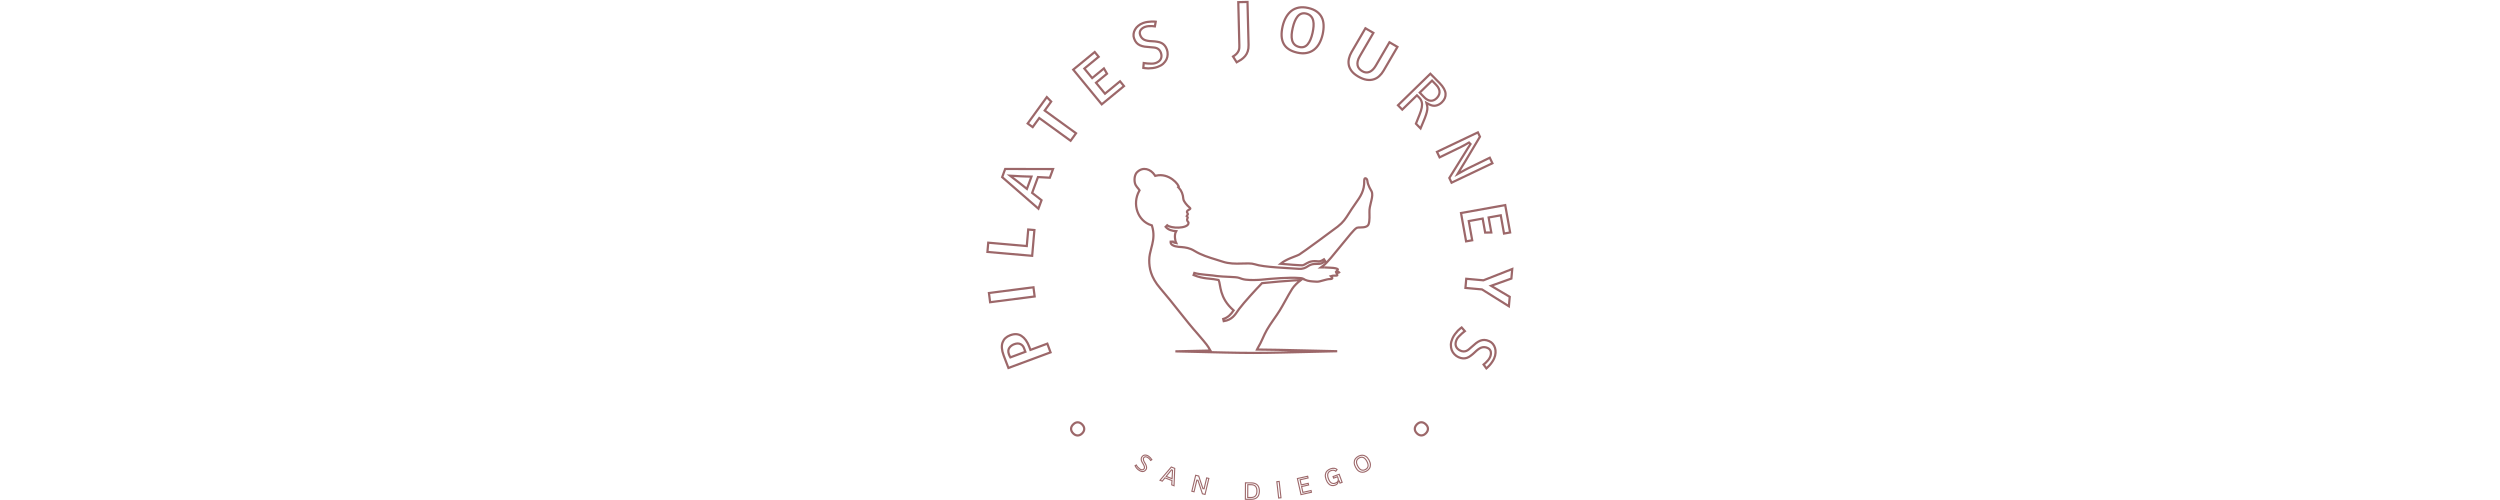
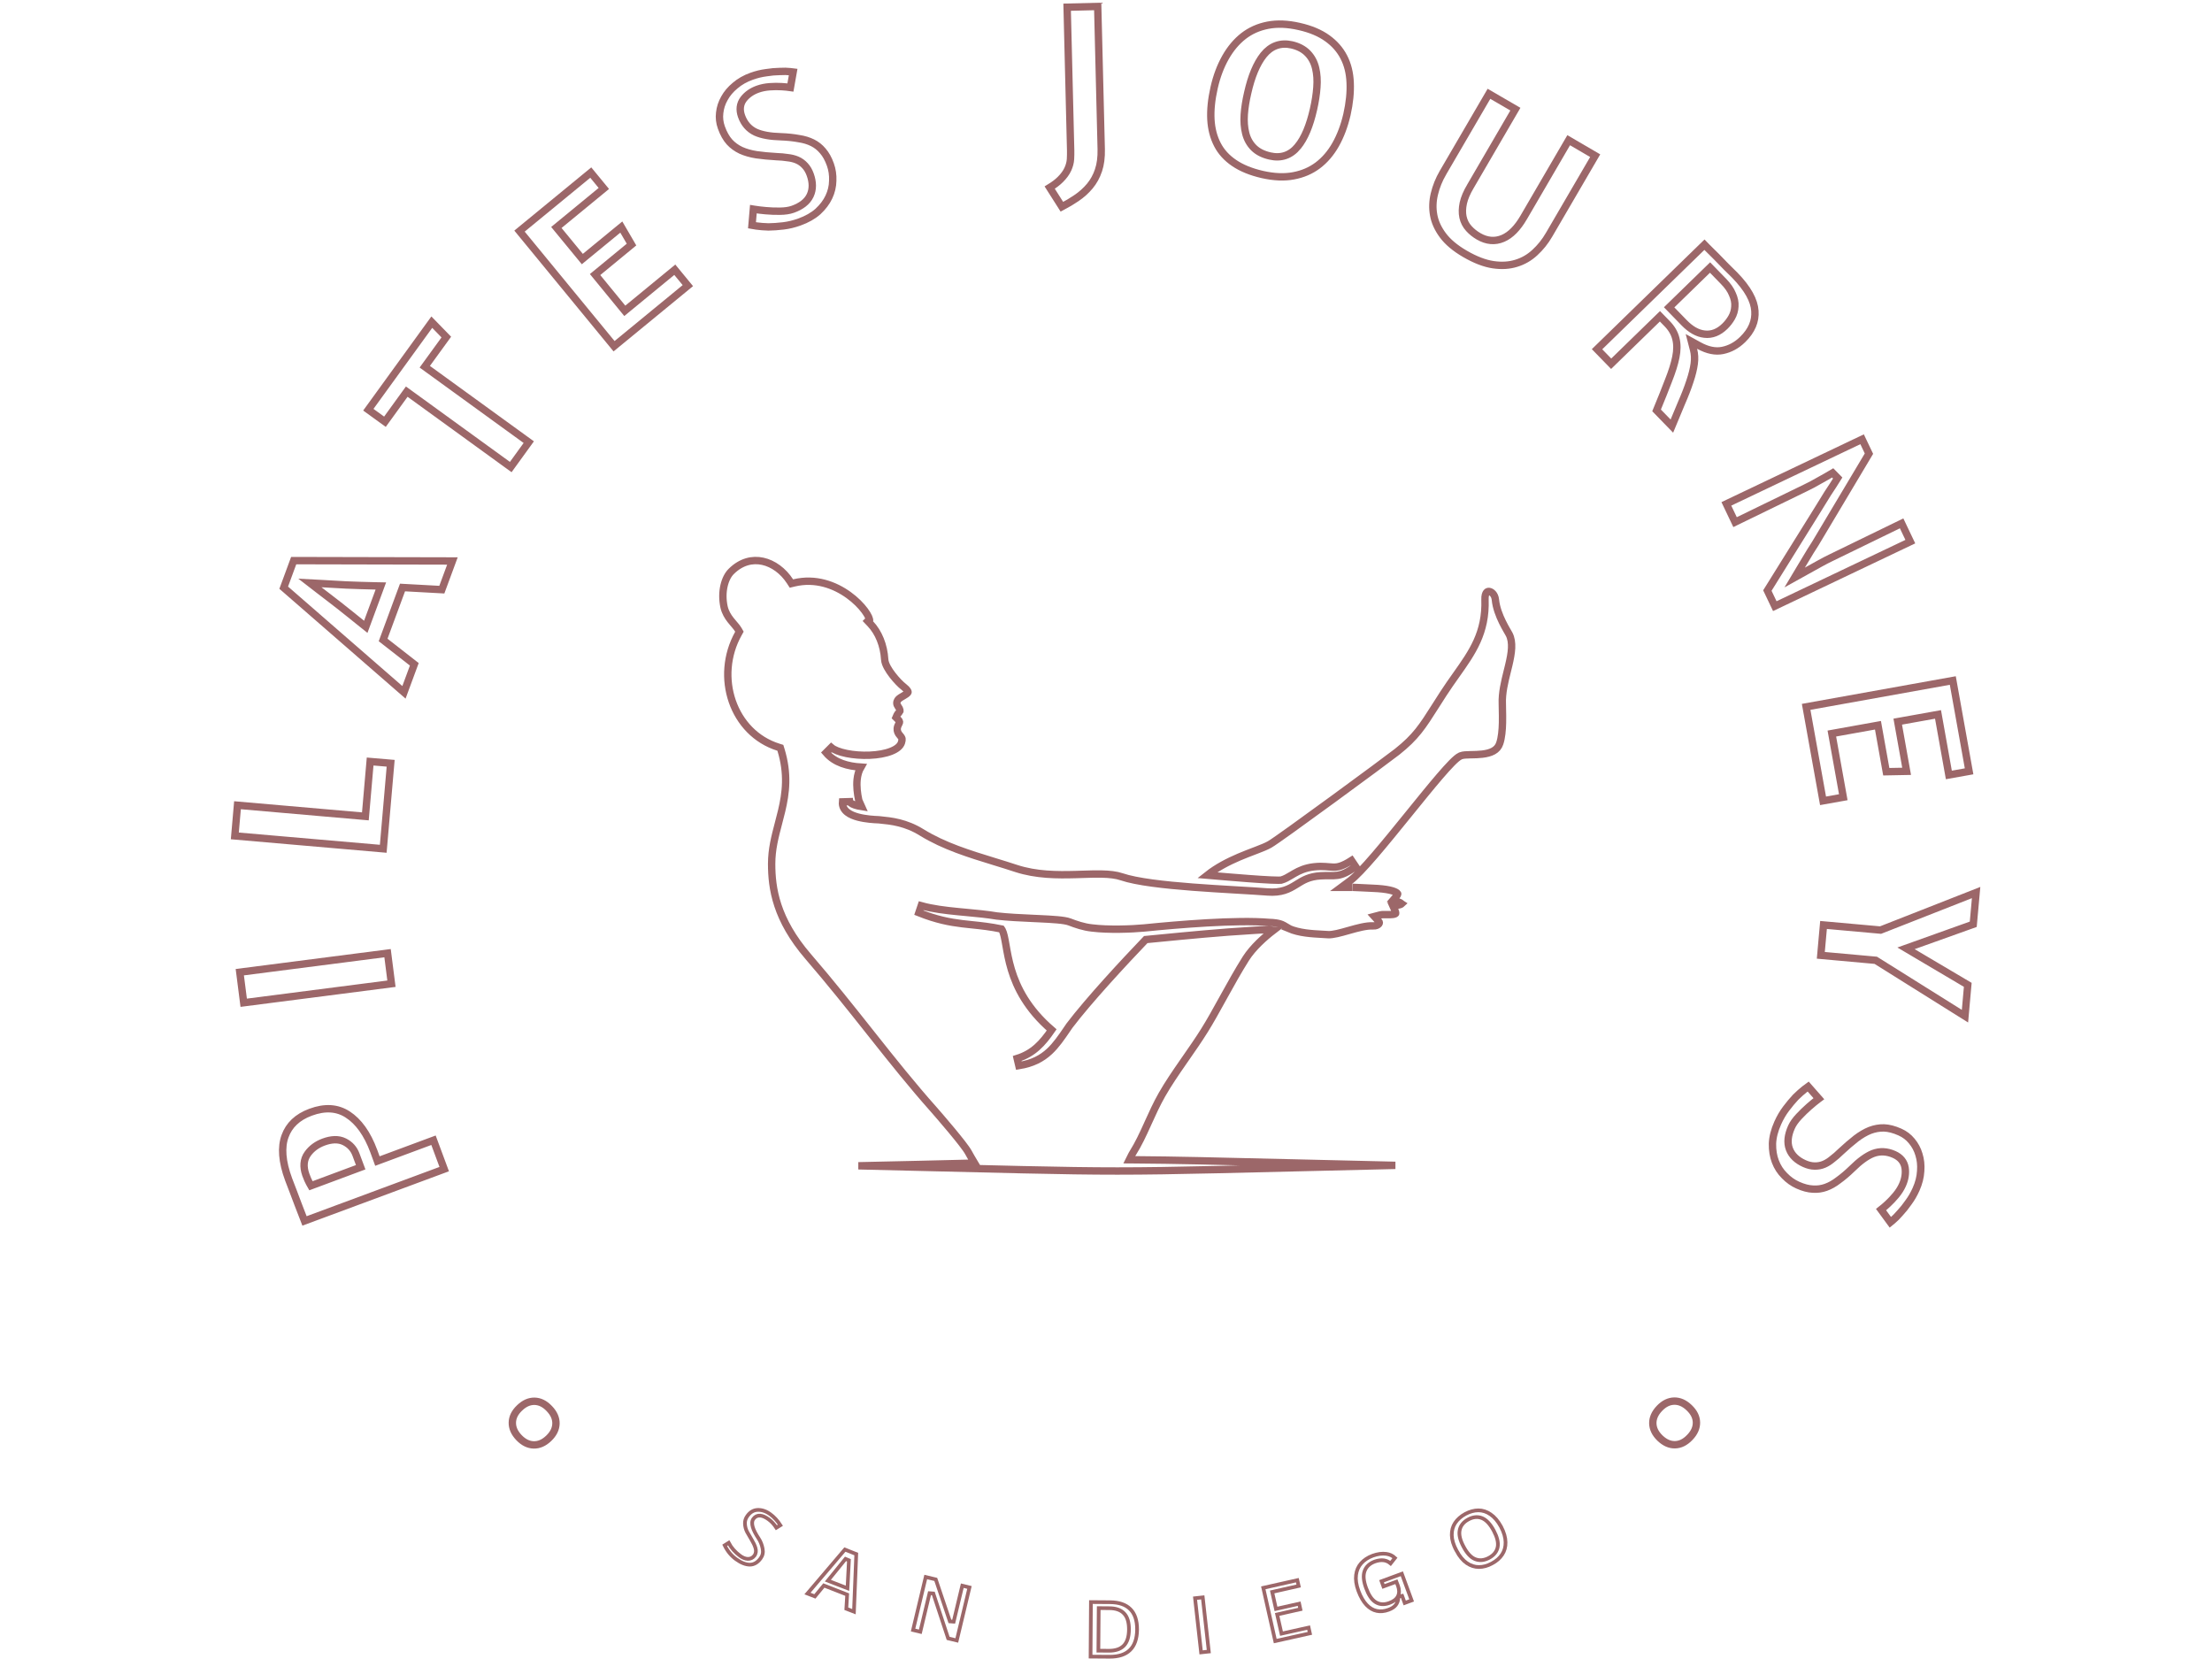
- <svg xmlns="http://www.w3.org/2000/svg" id="pilates-journey-logo" width="250" height="50" viewBox="0 0 475 450" fill="none">
+ <svg xmlns="http://www.w3.org/2000/svg" id="pilates-journey-logo" width="200" height="150" viewBox="0 0 475 450" fill="none">
  <path d="M395.693 381.85L395.696 381.853C397.027 383.124 397.631 384.444 397.657 385.834C397.678 387.228 397.124 388.572 395.853 389.895L395.85 389.897C394.576 391.232 393.253 391.846 391.862 391.88C390.471 391.914 389.119 391.366 387.786 390.095C386.467 388.826 385.858 387.494 385.823 386.087C385.799 384.697 386.356 383.343 387.629 382.009C388.899 380.687 390.222 380.081 391.616 380.046C393.018 380.021 394.371 380.58 395.693 381.85Z" stroke="#9C6769" stroke-width="2" />
  <path d="M78.431 381.897L78.431 381.897L78.434 381.895C79.756 380.624 81.109 380.065 82.511 380.09C83.903 380.125 85.225 380.735 86.496 382.071L86.496 382.071L86.501 382.076C87.771 383.394 88.329 384.741 88.304 386.132C88.269 387.538 87.66 388.871 86.341 390.139C85.008 391.41 83.656 391.958 82.266 391.924C80.873 391.89 79.549 391.28 78.276 389.961C77.003 388.622 76.449 387.271 76.47 385.878C76.496 384.489 77.1 383.168 78.431 381.897Z" stroke="#9C6769" stroke-width="2" />
  <path d="M200.15 315.536L201.858 315.493L200.984 314.025C200.806 313.726 200.657 313.456 200.526 313.216C200.507 313.182 200.489 313.148 200.47 313.114C200.369 312.929 200.271 312.749 200.183 312.601C199.865 312.012 199.197 311.093 198.41 310.077C197.594 309.024 196.597 307.798 195.592 306.589C193.582 304.171 191.526 301.801 190.802 300.979L190.799 300.976C185 294.461 179.727 287.849 174.273 280.972C174.003 280.631 173.732 280.29 173.461 279.948C168.263 273.392 162.871 266.592 156.701 259.436C148.003 249.332 146.807 240.944 146.807 234.307C146.807 230.362 147.713 226.922 148.656 223.34C148.948 222.232 149.244 221.11 149.517 219.956C150.664 215.108 151.338 209.905 149.326 203.347L149.171 202.843L148.667 202.686C136.291 198.836 131.231 183.576 137.795 171.837L138.07 171.345L137.791 170.855C137.535 170.404 137.171 169.96 136.819 169.545C136.729 169.44 136.64 169.336 136.55 169.231C136.265 168.899 135.975 168.562 135.682 168.186C134.926 167.218 134.224 166.086 133.893 164.628C133.002 160.478 134.119 156.679 135.864 154.983L135.864 154.983L135.87 154.977C138.546 152.332 141.582 151.641 144.389 152.249C147.235 152.866 149.935 154.841 151.786 157.691L152.172 158.284L152.86 158.118C158.718 156.704 163.945 158.694 167.708 161.421C169.588 162.783 171.073 164.309 172.056 165.635C172.548 166.299 172.901 166.895 173.115 167.378C173.222 167.619 173.289 167.816 173.324 167.97C173.327 167.983 173.33 167.996 173.332 168.009L172.884 168.457L173.557 169.163C175.807 171.529 177.238 174.987 177.476 178.92L177.476 178.926C177.522 179.615 177.829 180.352 178.189 181.017C178.563 181.707 179.054 182.426 179.575 183.102C180.603 184.435 181.833 185.71 182.681 186.349C183.735 187.183 183.809 187.617 183.809 187.701C183.809 187.756 183.771 187.94 183.297 188.284C183.085 188.439 182.839 188.587 182.566 188.744C182.522 188.77 182.476 188.796 182.43 188.823C182.208 188.95 181.962 189.091 181.755 189.228C181.527 189.379 181.187 189.622 180.974 189.97C180.854 190.167 180.752 190.432 180.765 190.749C180.777 191.063 180.898 191.327 181.049 191.531C181.767 192.519 181.608 192.895 181.574 192.973L181.574 192.974C181.535 193.067 181.464 193.163 181.336 193.299C181.325 193.311 181.305 193.332 181.28 193.358C181.227 193.413 181.156 193.487 181.117 193.53C181.052 193.602 180.904 193.766 180.81 193.986L180.544 194.608L181.021 195.086C181.456 195.522 181.492 195.748 181.497 195.808C181.504 195.889 181.484 195.995 181.333 196.297C181.32 196.322 181.305 196.352 181.287 196.385C181.156 196.639 180.919 197.095 180.872 197.597C180.808 198.279 181.071 198.908 181.613 199.494C182.045 199.984 182.144 200.25 182.171 200.423C182.203 200.622 182.173 200.866 182.021 201.418C181.726 202.33 180.808 203.153 179.209 203.783C177.63 204.406 175.578 204.758 173.409 204.849C171.246 204.939 169.024 204.768 167.127 204.382C165.191 203.989 163.734 203.4 162.977 202.755L161.567 204.164C163.946 206.954 167.556 207.852 171.013 208.08C170.412 209.106 170.111 210.279 169.992 211.442C169.797 213.344 170.07 215.354 170.423 216.997L170.443 217.088L170.479 217.175C170.709 217.719 170.942 218.261 171.179 218.778C170.516 218.674 169.896 218.535 169.369 218.355C168.876 218.188 168.519 218.003 168.29 217.821C168.069 217.645 168.02 217.516 168.008 217.441L166.025 217.503C165.906 218.752 166.522 219.696 167.357 220.341C168.159 220.961 169.223 221.365 170.262 221.641C172.335 222.189 174.685 222.319 175.779 222.353C175.895 222.364 176.012 222.376 176.131 222.387C179.212 222.691 183.167 223.08 187.58 225.833L187.586 225.836C193.582 229.521 200.44 231.626 207.199 233.699C209.196 234.312 211.184 234.922 213.139 235.569L213.142 235.57C218.58 237.351 224.275 237.356 229.308 237.216C229.888 237.2 230.457 237.181 231.016 237.164C232.908 237.103 234.68 237.047 236.323 237.082C238.452 237.126 240.266 237.323 241.73 237.822C245.815 239.214 253.382 240.046 260.994 240.631C264.825 240.925 268.708 241.158 272.225 241.365C272.536 241.383 272.845 241.401 273.151 241.419C276.299 241.604 279.106 241.768 281.276 241.94C283.155 242.089 284.619 241.904 285.872 241.511C287.116 241.122 288.105 240.54 289.015 239.979C289.115 239.917 289.215 239.855 289.315 239.793C290.992 238.752 292.602 237.752 295.684 237.561C296.669 237.503 297.443 237.509 298.131 237.514L298.248 237.515C298.954 237.521 299.62 237.523 300.298 237.424C301.712 237.219 303.041 236.595 305.212 235.062L304.097 233.402C301.607 234.992 300.356 235.229 299.208 235.216C298.794 235.211 298.418 235.176 297.976 235.135C297.702 235.11 297.403 235.083 297.055 235.059C296.189 234.998 295.176 234.977 293.88 235.126C291.51 235.4 289.923 236.153 288.586 236.921C288.286 237.093 288.008 237.259 287.744 237.417C286.808 237.976 286.037 238.437 285.044 238.72C285.043 238.72 285.043 238.72 285.042 238.72C285.027 238.722 284.962 238.733 284.823 238.741C284.666 238.751 284.46 238.756 284.202 238.756C283.688 238.757 283.009 238.737 282.197 238.7C280.576 238.627 278.465 238.487 276.164 238.315C272.477 238.04 268.323 237.685 264.948 237.394C267.649 235.256 270.722 233.701 273.58 232.48C275.038 231.858 276.423 231.329 277.674 230.852C277.921 230.757 278.163 230.665 278.399 230.575C279.797 230.038 281.048 229.541 281.913 229.04C282.593 228.655 284.923 227.02 287.994 224.819C291.109 222.587 295.062 219.716 299.029 216.817C306.953 211.027 314.966 205.099 316.453 203.926L316.456 203.923C321.555 199.869 323.283 197.147 326.918 191.423C327.546 190.433 328.232 189.354 329.001 188.163C330.157 186.374 331.326 184.724 332.452 183.134C336.863 176.909 340.611 171.618 340.301 162.617L340.301 162.612C340.26 161.567 340.492 161 340.707 160.728C340.9 160.485 341.136 160.399 341.408 160.424C342.013 160.48 342.974 161.18 343.125 162.688C343.332 164.835 344.191 166.995 345.015 168.683C345.431 169.536 345.847 170.287 346.184 170.875C346.318 171.109 346.432 171.307 346.529 171.472C346.689 171.747 346.797 171.933 346.854 172.049L346.858 172.056C347.954 174.22 347.556 177.024 346.748 180.431C346.623 180.957 346.488 181.497 346.351 182.047C345.643 184.894 344.867 188.009 345 190.961C345 191.387 345.012 191.882 345.025 192.435C345.049 193.464 345.078 194.689 345.047 196.024C345.001 198.065 344.814 200.126 344.303 201.632L344.299 201.643C343.68 203.545 341.885 204.285 339.576 204.558C338.56 204.679 337.539 204.697 336.598 204.714C336.493 204.716 336.39 204.718 336.287 204.72C335.786 204.73 335.299 204.743 334.877 204.78C334.475 204.815 334.027 204.879 333.653 205.039L333.646 205.042L333.638 205.046C333.28 205.206 332.904 205.482 332.54 205.788C332.162 206.107 331.736 206.511 331.274 206.98C330.35 207.919 329.237 209.161 328 210.603C325.632 213.364 322.763 216.908 319.812 220.553L319.415 221.043C316.32 224.867 313.152 228.772 310.364 232.014C307.551 235.285 305.201 237.789 303.727 238.885L301.3 240.688H304.323C304.319 240.688 304.338 240.688 304.376 240.69C304.473 240.694 304.699 240.703 305.035 240.717C305.218 240.725 305.428 240.733 305.654 240.743C305.976 240.757 306.331 240.772 306.696 240.788C307.947 240.843 309.274 240.905 309.694 240.935L309.712 240.936L309.729 240.937C311.837 241.014 313.37 241.201 314.466 241.447C315.578 241.697 316.156 241.989 316.431 242.214C316.647 242.391 316.633 242.48 316.629 242.501C316.629 242.502 316.629 242.503 316.629 242.504C316.62 242.598 316.549 242.786 316.329 243.042L315.369 244.162L316.765 244.639C317.316 244.827 317.583 245.024 317.691 245.143C317.693 245.145 317.696 245.148 317.698 245.15C317.673 245.174 317.635 245.204 317.578 245.24C317.399 245.352 317.096 245.467 316.662 245.517L315.307 245.672L315.863 246.918C316.025 247.283 316.07 247.517 316.075 247.651C316.077 247.714 316.07 247.75 316.066 247.765C316.062 247.779 316.059 247.784 316.057 247.786C316.039 247.812 315.894 247.951 315.344 248.034C314.839 248.109 314.235 248.104 313.611 248.091C313.315 248.085 313.004 248.077 312.732 248.082C312.478 248.086 312.165 248.101 311.891 248.174L310.293 248.594L311.407 249.815C311.602 250.028 311.637 250.184 311.64 250.269C311.643 250.357 311.614 250.473 311.508 250.608C311.281 250.895 310.745 251.188 310.015 251.143L310.008 251.142C309.031 251.088 307.927 251.247 306.825 251.482C305.714 251.719 304.537 252.049 303.407 252.369L303.253 252.412C302.166 252.72 301.127 253.014 300.179 253.226C299.173 253.45 298.355 253.561 297.75 253.523L297.749 253.523C297.297 253.495 296.845 253.47 296.393 253.445C293.167 253.268 289.956 253.092 287.051 251.859L287.1 251.825L285.74 251.028C285.129 250.67 284.376 250.473 283.63 250.358C283.044 250.268 282.417 250.223 281.789 250.205C272.791 249.45 257.134 250.773 247.84 251.708C244.555 252.022 238.129 252.265 233.729 251.711L233.718 251.71L233.706 251.708C231.412 251.473 229.264 250.705 227.649 250.084C226.9 249.79 225.676 249.619 224.299 249.494C222.875 249.365 221.139 249.274 219.283 249.189C218.813 249.167 218.335 249.145 217.851 249.124C214.501 248.973 210.895 248.811 207.901 248.463C205.202 248.009 202.347 247.744 199.531 247.483C198.813 247.417 198.099 247.351 197.389 247.281C193.857 246.937 190.444 246.522 187.376 245.672L186.74 247.565C191.562 249.481 195.091 250.14 198.518 250.555C199.417 250.663 200.3 250.755 201.192 250.847C203.615 251.098 206.102 251.356 209.164 251.988C209.222 252.066 209.275 252.148 209.316 252.228L209.32 252.234C209.76 253.063 210.012 254.379 210.349 256.309L210.383 256.503C210.702 258.329 211.089 260.548 211.826 262.991C213.31 267.912 216.2 273.708 222.76 279.36C220.27 282.966 217.778 285.744 213.405 287.108L213.86 289.05C217.586 288.458 220.119 287.105 222.195 285.165C223.992 283.486 225.436 281.369 227.005 279.067C227.2 278.781 227.398 278.491 227.598 278.199C232.74 271.405 242.484 260.905 248.278 254.855C249.27 254.759 250.263 254.663 251.257 254.566C259.866 253.728 268.525 252.886 277.032 252.389L277.033 252.389C277.28 252.374 277.55 252.356 277.838 252.337C278.83 252.27 280.03 252.189 281.216 252.195C281.369 252.196 281.52 252.198 281.669 252.202C281.838 252.219 281.998 252.233 282.15 252.247C282.434 252.273 282.692 252.297 282.932 252.327C280.508 254.182 277.36 256.98 275.443 259.989L275.441 259.993C273.389 263.244 271.389 266.836 269.505 270.245C269.38 270.471 269.256 270.696 269.132 270.92C267.381 274.09 265.739 277.061 264.236 279.458L264.235 279.461C262.668 281.973 260.913 284.497 259.148 287.037C258.886 287.413 258.625 287.789 258.363 288.166C256.346 291.075 254.351 294.001 252.7 296.889L252.698 296.892C251.229 299.479 250.072 302.036 248.961 304.496C248.868 304.701 248.775 304.906 248.683 305.11C247.478 307.771 246.298 310.312 244.772 312.751L244.747 312.791L244.725 312.834C244.725 312.834 244.725 312.835 244.724 312.836C244.722 312.84 244.715 312.851 244.694 312.883L244.69 312.889C244.658 312.937 244.597 313.028 244.538 313.147L243.82 314.583L245.426 314.594C255.814 314.663 267.453 314.942 288.235 315.442C296.052 315.629 305.162 315.848 315.985 316.099C271.89 317.122 256.237 317.634 240.583 317.634C225.555 317.634 210.527 317.162 170.332 316.219C182.269 315.972 191.989 315.741 200.15 315.536Z" stroke="#9C6769" stroke-width="2" />
  <path d="M342.205 424.069L342.205 424.069L342.2 424.072C340.981 424.736 339.802 425.053 338.648 425.053C337.507 425.053 336.417 424.708 335.368 423.994C334.328 423.276 333.391 422.16 332.568 420.61L332.569 420.61L332.566 420.606C331.734 419.071 331.323 417.681 331.293 416.417C331.269 415.134 331.579 414.028 332.209 413.08C332.855 412.117 333.773 411.304 334.989 410.639C336.205 409.994 337.38 409.678 338.523 409.678C339.661 409.678 340.751 410.031 341.801 410.756L341.801 410.756L341.806 410.759C342.857 411.468 343.807 412.569 344.645 414.102C345.462 415.651 345.862 417.056 345.877 418.329L345.877 418.333C345.901 419.605 345.592 420.701 344.961 421.651L344.959 421.654C344.329 422.615 343.418 423.426 342.205 424.069ZM341.404 422.556L341.406 422.555C342.684 421.865 343.5 420.889 343.743 419.626C343.984 418.374 343.576 416.873 342.673 415.172L342.673 415.172L342.67 415.168C341.745 413.465 340.711 412.298 339.529 411.8L339.529 411.8L339.527 411.799C338.329 411.303 337.066 411.442 335.786 412.133C334.487 412.828 333.671 413.81 333.428 415.082C333.176 416.35 333.578 417.856 334.499 419.56C335.404 421.263 336.433 422.43 337.627 422.912L337.629 422.913C338.836 423.396 340.106 423.251 341.404 422.556Z" stroke="#9C6769" />
  <path d="M310.919 436.955L310.918 436.955C309.935 436.746 309.016 436.208 308.155 435.308C307.314 434.413 306.579 433.16 305.97 431.521C305.365 429.882 305.166 428.444 305.33 427.197L305.33 427.193C305.485 425.944 305.956 424.895 306.728 424.027L306.728 424.027L306.73 424.025C307.5 423.154 308.53 422.468 309.839 421.976C311.21 421.486 312.433 421.329 313.514 421.481L313.518 421.482C314.437 421.604 315.222 421.969 315.878 422.583L314.694 424.082C314.152 423.629 313.55 423.34 312.887 423.241L312.887 423.241L312.884 423.241C312.128 423.133 311.306 423.245 310.419 423.556L310.419 423.556L310.411 423.559C309.021 424.073 308.068 424.938 307.633 426.174C307.201 427.394 307.381 428.945 308.052 430.762C308.716 432.589 309.557 433.904 310.631 434.576L310.634 434.578C311.733 435.258 312.987 435.309 314.339 434.81C315.466 434.403 316.296 433.807 316.699 432.977C317.113 432.148 317.072 431.185 316.701 430.15L316.701 430.15L316.696 430.139L316.446 429.493L316.269 429.035L315.808 429.204L312.758 430.323L312.245 428.908L317.746 426.878L320.401 434.107L318.528 434.801L317.971 433.273L317.824 432.87L317.403 432.954L317.194 432.996L316.82 433.071L316.794 433.452C316.743 434.195 316.508 434.823 316.105 435.348C315.705 435.866 315.071 436.304 314.16 436.642C312.994 437.073 311.919 437.172 310.919 436.955Z" stroke="#9C6769" />
  <path d="M284.413 437.806L283.925 437.916L284.035 438.405L284.993 442.634L285.104 443.12L285.59 443.011L292.455 441.475L292.802 443.04L283.401 445.135L280.162 430.693L289.397 428.62L289.757 430.188L283.058 431.702L282.572 431.812L282.681 432.299L283.493 435.924L283.603 436.413L284.091 436.303L289.892 434.997L290.22 436.499L284.413 437.806Z" stroke="#9C6769" />
  <path d="M263.743 433.283L265.382 447.976L263.293 448.202L261.653 433.509L263.743 433.283Z" stroke="#9C6769" />
  <path d="M238.579 434.596L238.58 434.596C241.065 434.611 242.873 435.26 244.083 436.47L244.085 436.472C245.302 437.679 245.947 439.503 245.937 442.03C245.906 444.562 245.237 446.377 244.006 447.57L244.006 447.57L244.003 447.572C242.779 448.773 240.967 449.398 238.481 449.388C238.481 449.388 238.481 449.388 238.481 449.388L233.315 449.35L233.413 434.558L238.579 434.596ZM238.308 447.763V447.763H238.312C240.023 447.763 241.4 447.338 242.335 446.384C243.284 445.417 243.712 443.923 243.729 442.017L243.729 442.016C243.739 440.118 243.336 438.617 242.404 437.647C241.485 436.67 240.111 436.221 238.397 436.221L236.025 436.2L235.524 436.196L235.52 436.696L235.437 447.238L235.433 447.737L235.933 447.742L238.308 447.763Z" stroke="#9C6769" />
  <path d="M196.281 439.461L198.518 430.115L200.463 430.588L197.029 444.97L194.682 444.403L190.769 432.542L190.665 432.226L190.333 432.2L190.062 432.179L189.637 432.147L189.537 432.561L187.133 442.616L185.168 442.142L188.602 427.76L191.326 428.412L195.05 439.483L195.155 439.797L195.485 439.822L195.756 439.843L196.181 439.876L196.281 439.461Z" stroke="#9C6769" />
  <path d="M167.271 432.896L167.293 432.533L166.955 432.401L161.309 430.193L160.971 430.061L160.741 430.34L158.533 433.02L156.525 432.239L166.671 420.317L169.759 421.535L169.134 437.168L167.064 436.366L167.271 432.896ZM167.194 422.988L166.849 422.845L166.613 423.135L162.488 428.218L162.055 428.752L162.696 429L166.738 430.562L167.382 430.811L167.418 430.121L167.751 423.58L167.769 423.228L167.444 423.093L167.194 422.988Z" stroke="#9C6769" />
  <path d="M135.149 418.49C135.864 419.858 136.908 421.038 138.268 422.031C138.943 422.524 139.633 422.815 140.332 422.844L140.34 422.845L140.348 422.845C141.089 422.852 141.703 422.555 142.136 421.962C142.582 421.351 142.648 420.626 142.413 419.859C142.199 419.161 141.862 418.442 141.41 417.703C140.98 417.001 140.563 416.281 140.159 415.542C139.799 414.843 139.601 414.098 139.566 413.302C139.533 412.553 139.748 411.853 140.234 411.188C141.016 410.116 141.933 409.604 142.995 409.563L142.996 409.563C144.136 409.515 145.277 409.889 146.431 410.731C147.48 411.496 148.395 412.488 149.174 413.714L148.091 414.389C147.488 413.462 146.802 412.71 146.029 412.146C145.205 411.545 144.429 411.167 143.718 411.108C142.961 411.044 142.331 411.348 141.879 411.967C141.437 412.573 141.441 413.371 141.693 414.227C141.947 415.091 142.482 416.121 143.268 417.307C143.801 418.114 144.167 419.036 144.36 420.079L144.36 420.079L144.362 420.086C144.559 421.073 144.375 421.927 143.821 422.687C142.969 423.854 142.004 424.389 140.92 424.408C139.799 424.41 138.538 423.936 137.125 422.905C135.843 421.97 134.823 420.727 134.067 419.165L135.149 418.49Z" stroke="#9C6769" />
  <path d="M455.196 326.111L455.187 326.123L455.179 326.135C454.423 327.226 453.669 328.169 452.917 328.97L452.901 328.986L452.886 329.003C452.141 329.873 451.471 330.544 450.876 331.031L450.868 331.038L450.86 331.045C450.631 331.24 450.43 331.407 450.256 331.547L447.735 328.105C448.251 327.705 448.861 327.179 449.562 326.533C450.303 325.849 451.034 325.071 451.756 324.204C452.504 323.304 453.102 322.367 453.538 321.393C454.222 319.863 454.477 318.32 454.259 316.783L454.257 316.775L454.256 316.766C453.988 315.087 452.929 313.882 451.298 313.152C449.357 312.283 447.414 312.176 445.532 312.894L445.523 312.897L445.515 312.9C443.767 313.603 441.88 315.005 439.857 317.009C438.587 318.239 437.364 319.274 436.19 320.12L436.174 320.131L436.16 320.142C435.032 321.021 433.894 321.657 432.749 322.065C431.62 322.468 430.459 322.627 429.257 322.543L429.242 322.542L429.228 322.542C428.031 322.494 426.674 322.149 425.147 321.465C423.813 320.869 422.609 320.015 421.533 318.893L421.525 318.885L421.516 318.877C420.442 317.809 419.622 316.54 419.057 315.058C418.516 313.643 418.251 312.039 418.278 310.232C418.343 308.486 418.81 306.61 419.71 304.599C420.351 303.166 421.102 301.882 421.96 300.742C422.844 299.568 423.711 298.529 424.559 297.623C425.433 296.766 426.24 296.048 426.98 295.463C427.356 295.18 427.685 294.934 427.968 294.726L430.863 298.015L430.691 298.144C429.973 298.682 429.154 299.354 428.235 300.155C427.302 300.97 426.385 301.859 425.483 302.822C424.558 303.809 423.859 304.773 423.438 305.715C422.469 307.881 422.199 309.91 422.879 311.692C423.549 313.446 424.96 314.739 426.933 315.622C427.867 316.039 428.789 316.275 429.688 316.284C430.595 316.31 431.464 316.15 432.283 315.8C433.066 315.464 433.82 314.979 434.546 314.362C435.269 313.818 436.007 313.174 436.76 312.434C438.238 311.056 439.634 309.853 440.95 308.823C442.213 307.857 443.47 307.126 444.721 306.618C445.988 306.136 447.253 305.914 448.523 305.943C449.813 305.989 451.251 306.35 452.849 307.065C454.131 307.638 455.19 308.443 456.04 309.481L456.04 309.481L456.048 309.491C456.95 310.564 457.599 311.774 458 313.128L458.003 313.138L458.006 313.148C458.442 314.515 458.604 316.004 458.481 317.625L458.48 317.636L458.479 317.647C458.393 319.263 457.977 320.92 457.215 322.624C456.641 323.904 455.968 325.066 455.196 326.111Z" stroke="#9C6769" stroke-width="2" />
  <path d="M447.361 252.262L447.596 252.283L447.816 252.196L473.517 242.101L472.741 250.706L456.51 256.512L454.504 257.229L456.337 258.314L471.253 267.138L470.495 275.636L446.502 260.606L446.3 260.479L446.061 260.457L431.39 259.13L432.128 250.893L447.361 252.262Z" stroke="#9C6769" stroke-width="2" />
  <path d="M452.433 196.726L454.665 209.219L449.148 209.325L447.069 197.707L446.893 196.722L445.908 196.899L435.366 198.795L434.382 198.972L434.559 199.956L437.486 216.242L431.996 217.223L427.412 191.733L467.193 184.586L471.611 209.221L466.122 210.202L463.361 194.77L463.184 193.785L462.2 193.962L453.242 195.566L452.258 195.742L452.433 196.726Z" stroke="#9C6769" stroke-width="2" />
  <path d="M427.28 132.314L408.131 141.629L405.772 136.674L442.59 119.147L444.449 123.052L431.063 145.492L431.059 145.498L431.055 145.505C430.327 146.768 429.523 148.069 428.643 149.409L428.633 149.424L428.624 149.439C427.788 150.815 426.981 152.154 426.203 153.456L424.297 156.647L427.547 154.843L429.313 153.863L431.078 152.884C431.078 152.884 431.078 152.884 431.078 152.884C432.282 152.218 433.307 151.685 434.155 151.281L434.155 151.281L434.163 151.278L453.311 141.962L455.67 146.918L418.909 164.418L416.893 160.183L430.681 138.038L430.681 138.038L430.686 138.029C431.438 136.793 432.287 135.418 433.232 133.903C434.24 132.398 435.154 130.982 435.974 129.656L434.611 128.271C433.463 128.956 432.248 129.649 430.967 130.352L430.954 130.358L430.942 130.366C429.691 131.098 428.473 131.746 427.287 132.31L427.287 132.31L427.28 132.314Z" stroke="#9C6769" stroke-width="2" />
  <path d="M393.55 109.444C392.759 111.285 391.905 113.33 390.987 115.576L386.844 111.319C388.116 108.236 389.188 105.552 390.059 103.268C391.024 100.844 391.697 98.715 392.063 96.891C392.434 95.043 392.455 93.357 392.071 91.863C391.711 90.381 390.911 89.032 389.727 87.815L388.453 86.506L387.755 85.79L387.039 86.487L374.527 98.664L370.693 94.725L399.825 66.372L400.533 67.1L400.547 67.115L400.562 67.128C401.313 67.841 402.138 68.659 403.039 69.585L404.401 70.984L405.763 72.384L405.775 72.395L405.786 72.406C406.72 73.306 407.474 74.051 408.05 74.642C411.616 78.306 413.336 81.532 413.509 84.331L413.51 84.341C413.71 87.115 412.654 89.689 410.174 92.102C408.554 93.679 406.749 94.651 404.749 95.055C402.838 95.441 400.711 95.047 398.322 93.727L396.29 92.604L396.87 94.852C397.173 96.027 397.241 97.293 397.058 98.66C396.87 100.064 396.48 101.658 395.876 103.446L395.876 103.446L395.873 103.456C395.296 105.222 394.524 107.215 393.552 109.438L393.55 109.444ZM390.967 82.664L390.25 83.362L390.947 84.078L394.331 87.555C396.063 89.334 397.899 90.429 399.843 90.635C401.869 90.877 403.721 90.097 405.356 88.506C406.084 87.797 406.7 87.003 407.203 86.126C407.736 85.197 408.03 84.19 408.082 83.118C408.165 82.034 407.924 80.924 407.419 79.805C406.951 78.634 406.119 77.469 404.986 76.305L402.042 73.28L401.345 72.564L400.628 73.261L390.967 82.664Z" stroke="#9C6769" stroke-width="2" />
  <path d="M350.798 58.978L363.003 38.031L370.192 42.23L357.696 63.658L357.694 63.661C356.618 65.519 355.327 67.131 353.822 68.507L353.817 68.512C352.354 69.869 350.683 70.834 348.788 71.414L348.782 71.416C346.915 72 344.835 72.139 342.519 71.798C340.231 71.457 337.686 70.494 334.874 68.86L334.874 68.86C332.173 67.292 330.187 65.604 328.863 63.817C327.523 62.004 326.705 60.176 326.377 58.34L326.377 58.339C326.038 56.456 326.104 54.55 326.573 52.605L326.573 52.604C327.05 50.617 327.815 48.708 328.882 46.874C328.882 46.873 328.882 46.873 328.882 46.873L341.379 25.445L348.545 29.607L336.344 50.551C336.343 50.551 336.343 50.552 336.342 50.553C335.379 52.19 334.722 53.706 334.416 55.092L334.416 55.092L334.415 55.1C334.127 56.455 334.088 57.723 334.33 58.887L334.33 58.887L334.333 58.897C334.589 60.067 335.123 61.1 335.923 61.98C336.674 62.812 337.564 63.521 338.578 64.11L338.579 64.111C340.758 65.373 342.984 65.596 345.16 64.665C347.286 63.764 349.149 61.8 350.798 58.979L350.798 58.978Z" stroke="#9C6769" stroke-width="2" />
  <path d="M289.921 7.183L289.925 7.183C293.035 7.885 295.554 8.96 297.519 10.374L297.521 10.375C299.495 11.789 300.984 13.493 302.006 15.478L302.007 15.481C303.04 17.474 303.62 19.77 303.729 22.395L303.729 22.399C303.849 25.043 303.56 27.931 302.857 31.069C302.136 34.17 301.106 36.889 299.775 39.235C298.445 41.576 296.83 43.442 294.94 44.867C293.055 46.279 290.873 47.22 288.379 47.683L288.375 47.684C285.899 48.153 283.087 48.048 279.929 47.337C276.794 46.618 274.236 45.565 272.23 44.195L272.229 44.194C270.227 42.83 268.731 41.181 267.721 39.228C266.694 37.243 266.1 34.983 265.956 32.425C265.821 29.858 266.105 26.979 266.828 23.783C267.528 20.699 268.558 17.97 269.911 15.576C271.27 13.177 272.901 11.251 274.8 9.768C276.694 8.303 278.895 7.324 281.417 6.836C283.931 6.357 286.762 6.457 289.921 7.183ZM287.891 12.171L287.891 12.171L287.883 12.169C286.395 11.838 284.978 11.884 283.664 12.358C282.352 12.83 281.213 13.703 280.24 14.915L280.237 14.918C278.355 17.283 276.941 20.723 275.941 25.15C275.442 27.275 275.131 29.254 275.001 31.075L275.001 31.08C274.881 32.913 275.004 34.596 275.383 36.115C275.767 37.67 276.499 39.003 277.585 40.084L277.587 40.086C278.696 41.182 280.177 41.903 281.964 42.308C283.437 42.649 284.839 42.624 286.137 42.183C287.437 41.741 288.563 40.906 289.522 39.739L289.522 39.738C291.384 37.47 292.782 34.067 293.787 29.637L293.787 29.637C294.264 27.531 294.575 25.543 294.705 23.676C294.846 21.782 294.74 20.056 294.368 18.518C293.997 16.934 293.282 15.571 292.219 14.472C291.125 13.335 289.661 12.58 287.891 12.171Z" stroke="#9C6769" stroke-width="2" />
  <path d="M235.464 46.197L235.464 46.199C234.918 47.822 234.133 49.239 233.122 50.462C232.085 51.704 230.865 52.802 229.457 53.751L229.454 53.753C228.247 54.572 226.943 55.35 225.538 56.087L222.23 50.88C223.425 50.151 224.4 49.411 225.142 48.66C226.034 47.768 226.718 46.845 227.154 45.893L227.155 45.891C227.572 44.975 227.819 44.062 227.869 43.156L227.869 43.155C227.912 42.353 227.922 41.564 227.912 40.796L227.911 40.785L226.957 1.952L235.249 1.75L236.204 40.457C236.204 40.457 236.204 40.458 236.204 40.458C236.254 42.707 236.001 44.611 235.464 46.197Z" stroke="#9C6769" stroke-width="2" />
  <path d="M97.745 46.81L101.288 51.12L89.185 61.068L88.413 61.703L89.047 62.476L94.818 69.497L95.453 70.269L96.225 69.635L106.027 61.587L108.798 66.339L99.685 73.84L98.914 74.474L99.546 75.245L106.338 83.537L106.973 84.312L107.747 83.676L120.537 73.165L124.079 77.474L104.062 93.912L78.415 62.687L97.745 46.81Z" stroke="#9C6769" stroke-width="2" />
  <path d="M53.528 100.061L80.928 119.933L76.038 126.688L48.64 106.817L47.83 106.229L47.243 107.04L41.913 114.397L37.408 111.133L54.623 87.384L58.561 91.429L53.306 98.664L52.718 99.473L53.528 100.061Z" stroke="#9C6769" stroke-width="2" />
  <path d="M47.416 159.399L46.679 159.359L46.423 160.051L41.673 172.905L41.42 173.59L41.996 174.04L49.879 180.195L47.071 187.796L14.455 159.409L17.162 152.066L60.219 152.165L57.346 159.942L47.416 159.399ZM40.32 160.265L40.807 158.947L39.402 158.919C38.115 158.893 36.786 158.856 35.412 158.815L35.412 158.815C34.031 158.773 32.688 158.727 31.388 158.67C30.073 158.602 28.845 158.535 27.695 158.462V158.462L27.691 158.462C26.541 158.394 25.558 158.337 24.746 158.295L21.556 158.13L24.083 160.084C24.571 160.462 25.131 160.89 25.757 161.367C25.99 161.545 26.232 161.73 26.483 161.921L26.485 161.922C27.398 162.618 28.373 163.37 29.41 164.184L29.41 164.184L29.415 164.188C30.451 164.991 31.497 165.819 32.541 166.672L32.541 166.672L32.548 166.677C33.03 167.065 33.509 167.45 33.983 167.831C34.541 168.281 35.091 168.724 35.631 169.157L36.714 170.025L37.195 168.723L40.32 160.265Z" stroke="#9C6769" stroke-width="2" />
  <path d="M1.195 226.736L1.918 218.416L35.609 221.35L36.606 221.437L36.692 220.44L37.897 206.56L43.467 207.036L41.453 230.229L1.195 226.736Z" stroke="#9C6769" stroke-width="2" />
  <path d="M43.681 266.83L3.603 271.992L2.544 263.705L42.623 258.543L43.681 266.83Z" stroke="#9C6769" stroke-width="2" />
  <path d="M40.814 314.585L55.085 309.287L57.993 317.12L20.102 331.173C19.987 330.872 19.848 330.518 19.688 330.112L19.688 330.112L19.683 330.101C19.272 329.099 18.839 327.98 18.384 326.74L18.384 326.74L18.381 326.733C17.912 325.481 17.437 324.23 16.964 322.98L16.964 322.98L16.961 322.973C16.476 321.722 16.088 320.718 15.799 319.944C13.981 315.045 13.729 311.155 14.822 308.179L14.823 308.176C15.905 305.193 18.157 303.02 21.731 301.689C25.698 300.222 29.021 300.485 31.837 302.318L31.838 302.319C34.739 304.205 37.11 307.462 38.882 312.222C38.882 312.223 38.883 312.224 38.883 312.225L39.527 313.99L39.871 314.935L40.814 314.585ZM34.398 316.959L35.336 316.61L34.986 315.673L34.071 313.218C33.498 311.644 32.441 310.465 30.936 309.712C29.3 308.888 27.356 309.007 25.242 309.793L25.239 309.794C23.444 310.469 22.003 311.518 20.968 312.958C19.808 314.56 19.713 316.502 20.438 318.598L20.44 318.607L20.443 318.615C20.629 319.124 20.804 319.574 20.967 319.945L20.967 319.945L20.97 319.952C21.127 320.302 21.28 320.628 21.431 320.893L21.852 321.631L22.648 321.334L34.398 316.959Z" stroke="#9C6769" stroke-width="2" />
  <path d="M145.3 19.723L145.315 19.721L145.33 19.719C146.64 19.51 147.843 19.402 148.942 19.391L148.964 19.391L148.987 19.39C150.13 19.327 151.078 19.346 151.842 19.438L151.852 19.44L151.863 19.441C152.162 19.471 152.422 19.5 152.644 19.529L151.902 23.731C151.256 23.635 150.454 23.558 149.503 23.5C148.496 23.438 147.429 23.447 146.303 23.526C145.136 23.609 144.047 23.825 143.041 24.185C141.463 24.749 140.172 25.633 139.214 26.853L139.209 26.86L139.203 26.867C138.176 28.222 138.039 29.82 138.64 31.503C139.356 33.506 140.622 34.983 142.443 35.845L142.451 35.849L142.459 35.853C144.176 36.629 146.494 37.022 149.34 37.096C151.107 37.162 152.701 37.329 154.123 37.592L154.142 37.595L154.161 37.598C155.575 37.805 156.821 38.186 157.909 38.731C158.981 39.267 159.899 39.995 160.67 40.921L160.679 40.932L160.689 40.943C161.482 41.841 162.172 43.059 162.735 44.635C163.227 46.01 163.443 47.47 163.378 49.023L163.378 49.035L163.377 49.047C163.35 50.561 163.001 52.031 162.322 53.465C161.674 54.834 160.699 56.136 159.376 57.366C158.07 58.527 156.393 59.487 154.318 60.229C152.84 60.758 151.393 61.104 149.976 61.272C148.517 61.446 147.167 61.54 145.926 61.554C144.703 61.516 143.626 61.43 142.692 61.299C142.227 61.225 141.822 61.157 141.476 61.097L141.848 56.731L142.06 56.766C142.946 56.912 143.997 57.039 145.211 57.147C146.445 57.258 147.721 57.305 149.041 57.29C150.394 57.275 151.573 57.112 152.544 56.765C154.78 55.966 156.431 54.758 157.247 53.034C158.051 51.336 158.007 49.423 157.279 47.387C156.935 46.424 156.467 45.596 155.852 44.94C155.243 44.267 154.527 43.75 153.707 43.401C152.923 43.068 152.052 42.859 151.103 42.762C150.211 42.617 149.235 42.529 148.18 42.497C146.162 42.383 144.327 42.207 142.673 41.971C141.102 41.726 139.705 41.324 138.473 40.773C137.248 40.191 136.212 39.431 135.355 38.494C134.496 37.531 133.761 36.243 133.172 34.595C132.699 33.272 132.548 31.951 132.709 30.619L132.709 30.619L132.71 30.607C132.862 29.213 133.286 27.907 133.986 26.68L133.991 26.671L133.996 26.662C134.683 25.402 135.645 24.254 136.901 23.223L136.909 23.215L136.918 23.208C138.144 22.153 139.629 21.306 141.386 20.678C142.707 20.206 144.012 19.889 145.3 19.723Z" stroke="#9C6769" stroke-width="2" />
</svg>
